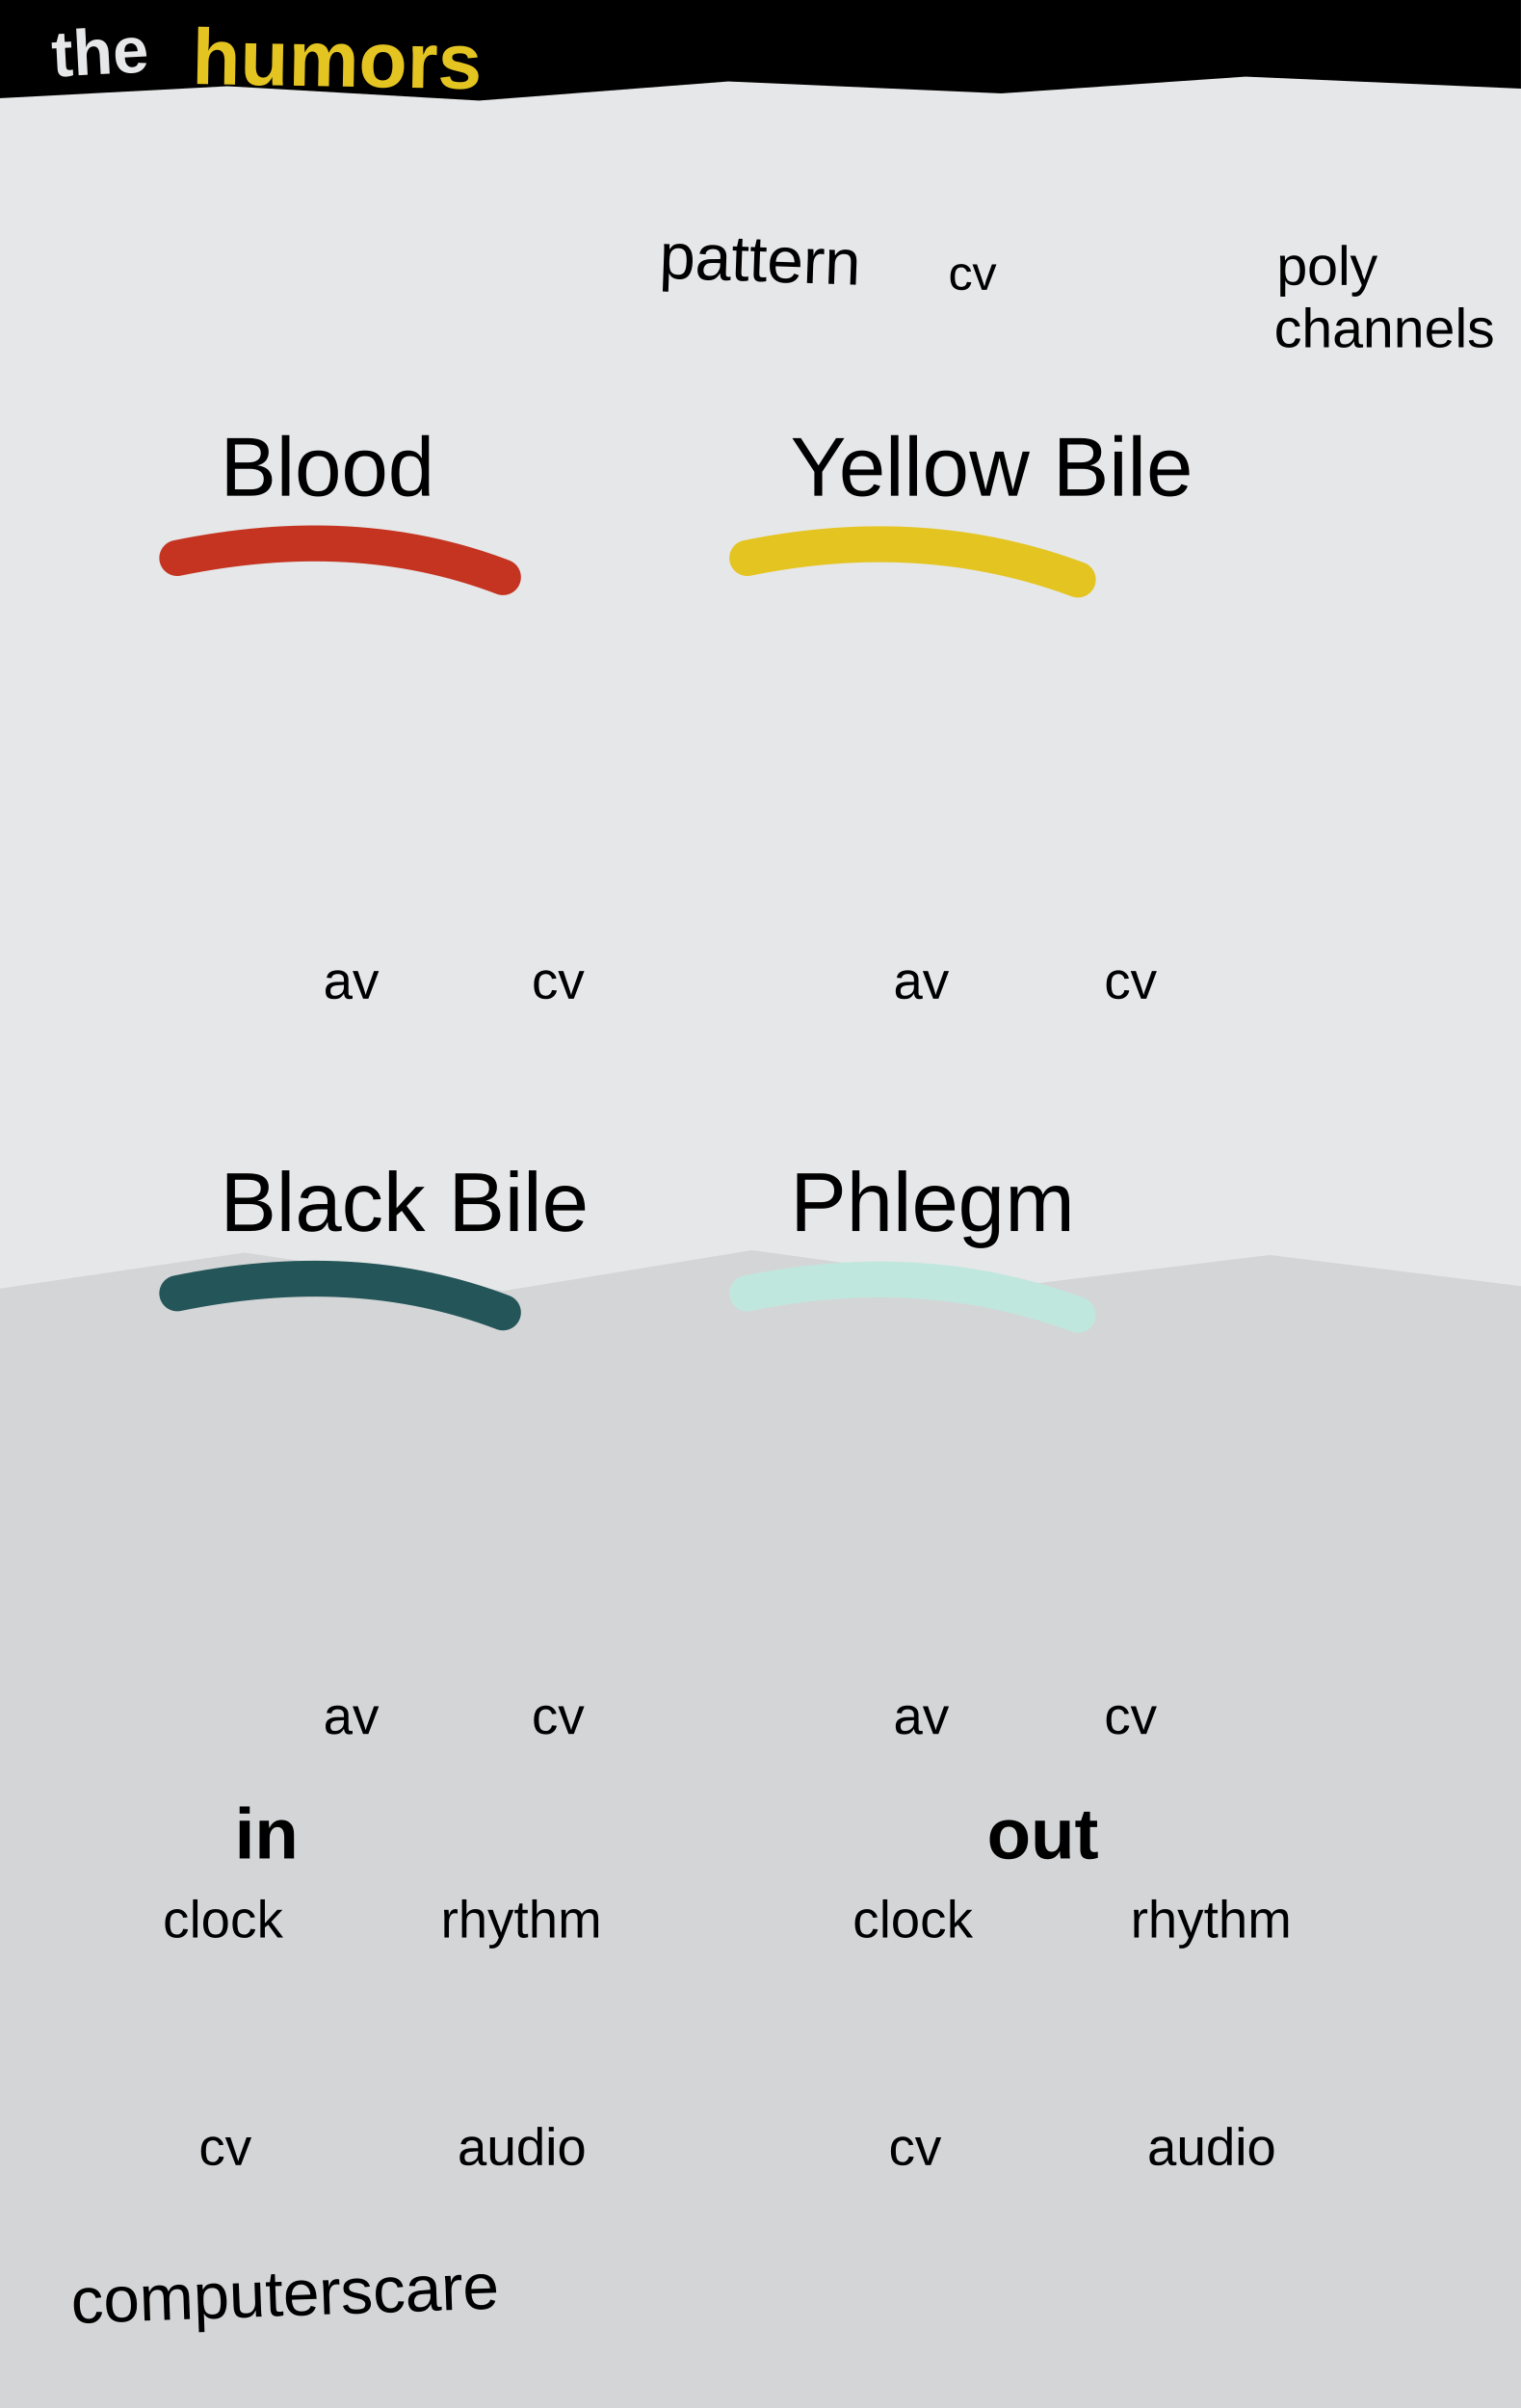
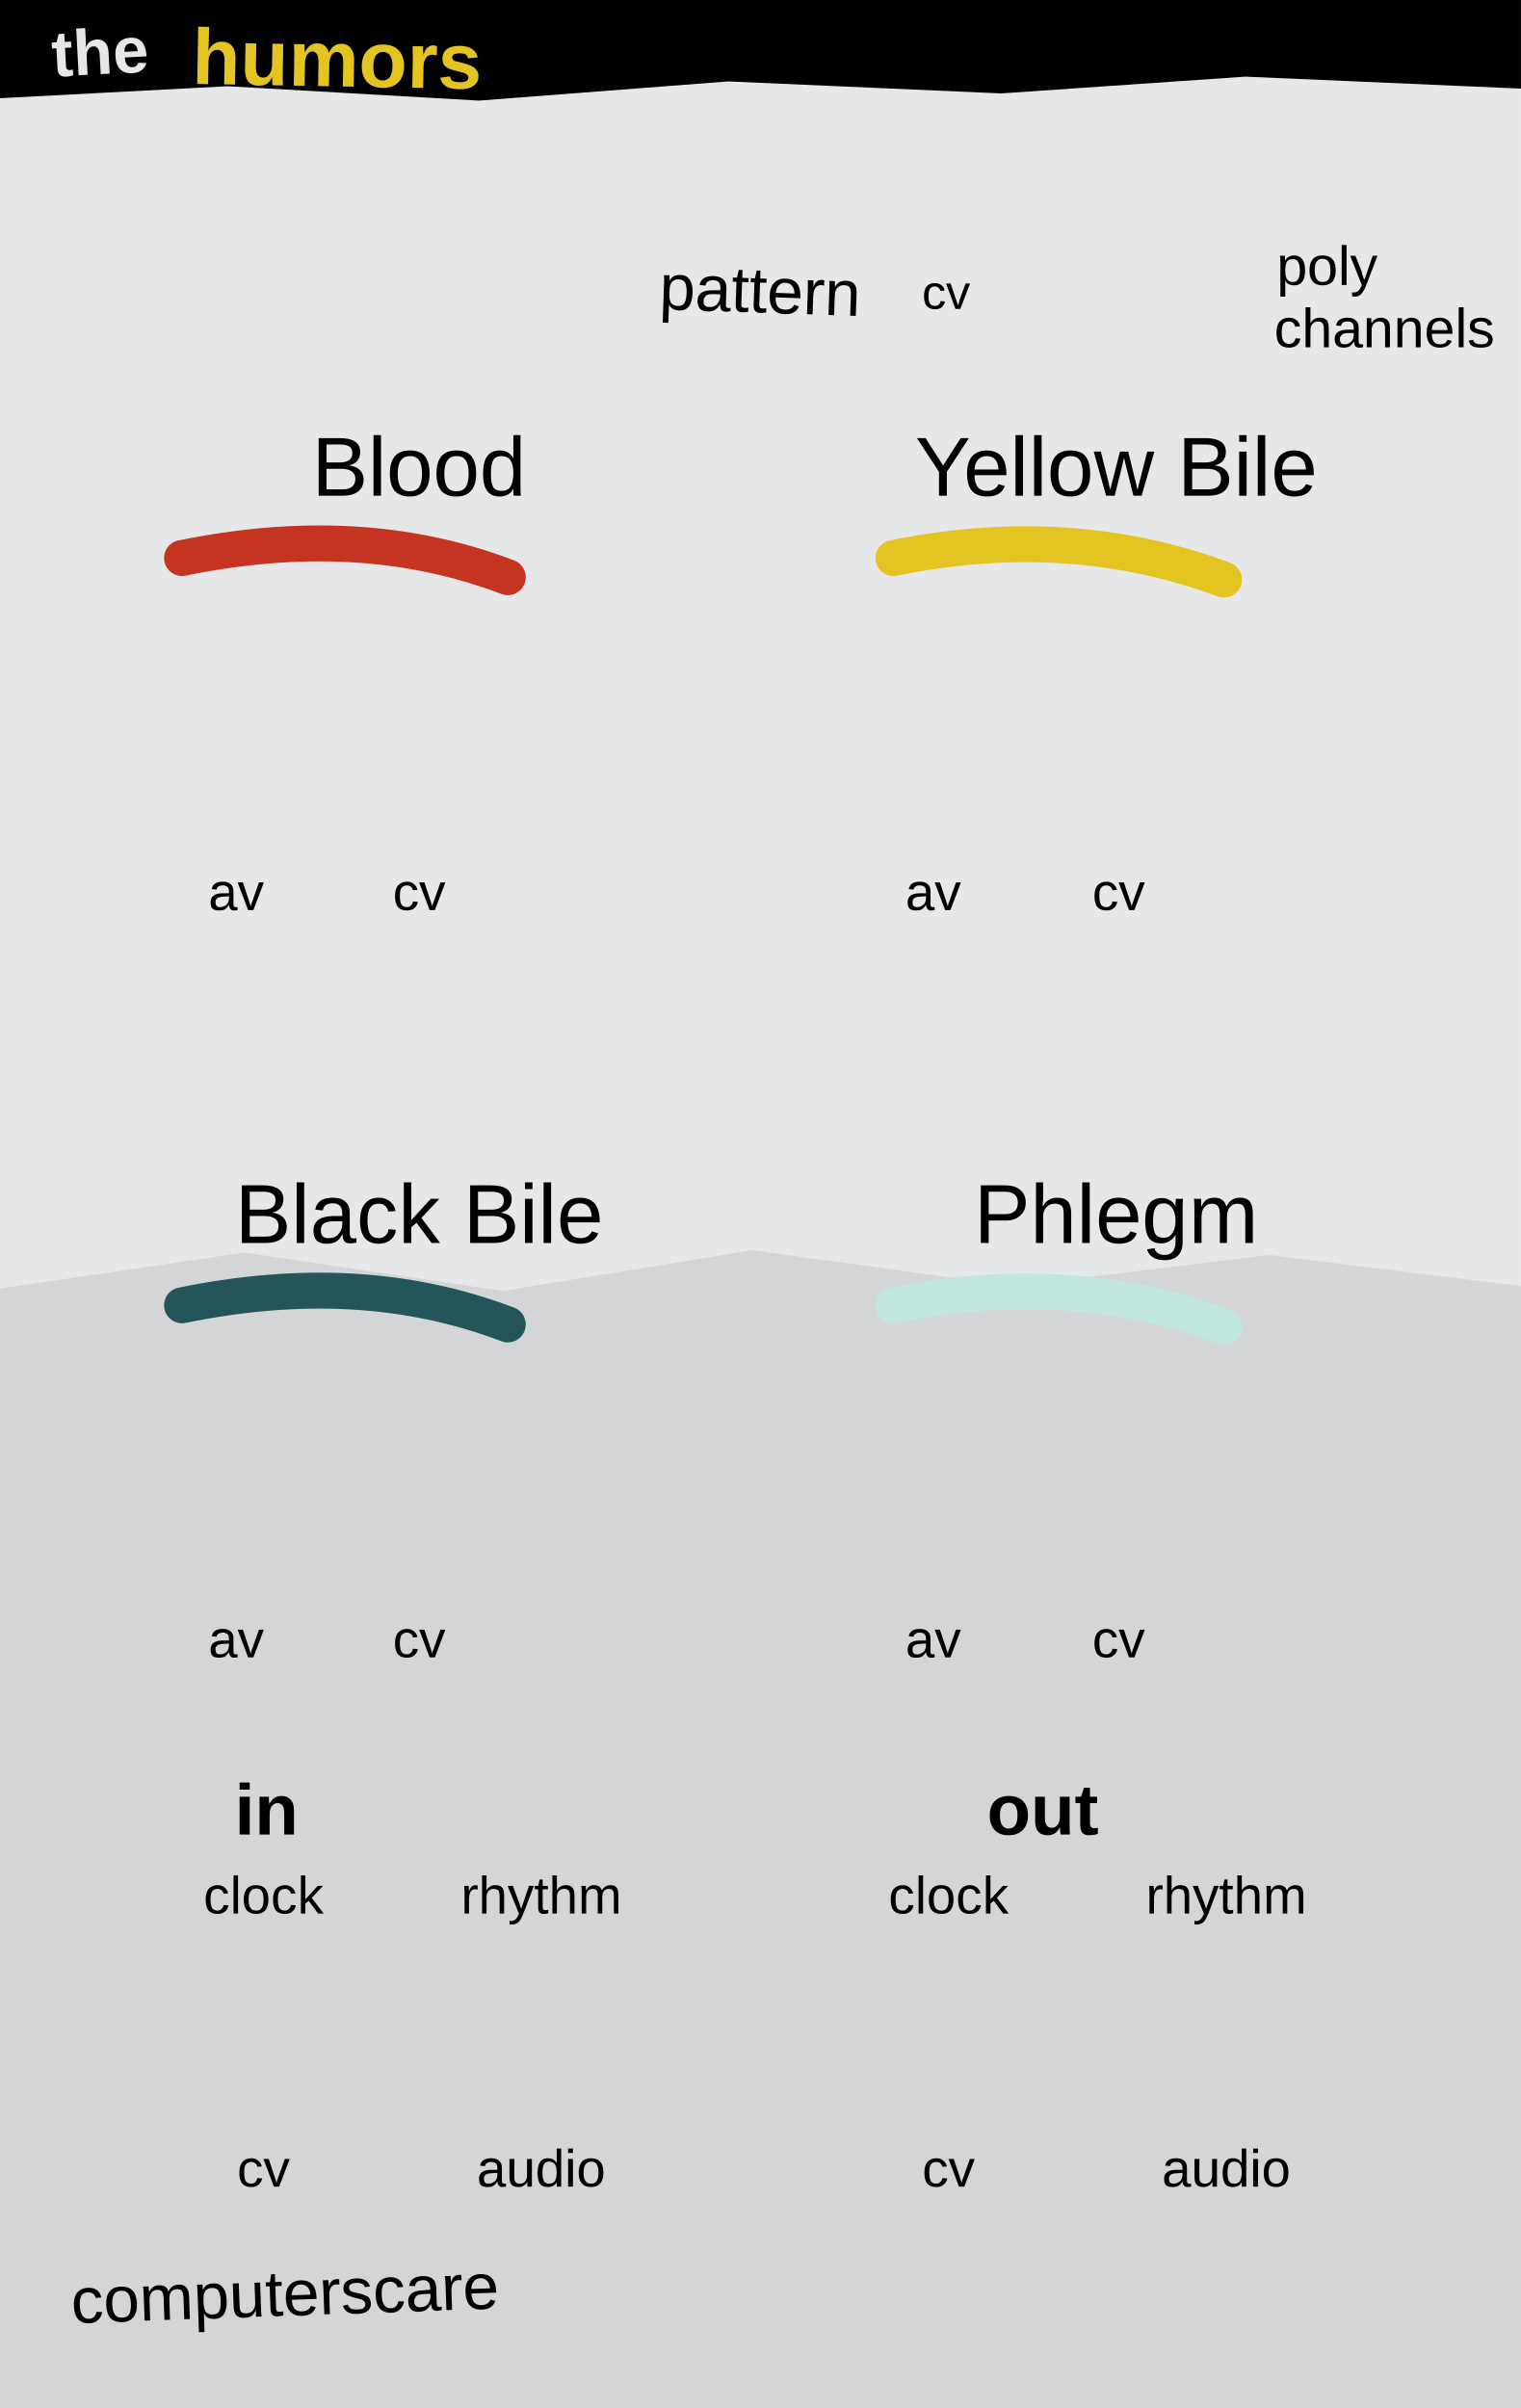
<svg xmlns="http://www.w3.org/2000/svg" width="240" height="380" viewBox="0 0 63.5 100.542" version="1.1">
  <rect x="0" y="0" width="63.5" height="100.542" fill="#e6e7e8" />
  <path d="M0 0h63.5v3.7l-11.5-.5-10.2.7-11.4-.5-10.4.8-10.5-.6L0 4.1z" fill="#000" />
  <path d="M0 53.8l10.2-1.5 10.8 1.6 10.4-1.7 10.9 1.5 10.7-1.3 10.5 1.3v46.842H0z" fill="#d4d5d6" />
-   <path d="M7.4 23.3c4.9-1 9.4-.8 13.6.8" fill="none" stroke="#c43421" stroke-width="1.5" stroke-linecap="round" />
-   <path d="M31.2 23.3c4.9-1 9.5-.7 13.8.9" fill="none" stroke="#e4c421" stroke-width="1.5" stroke-linecap="round" />
-   <path d="M7.4 54c4.9-1 9.4-.8 13.6.8" fill="none" stroke="#245559" stroke-width="1.5" stroke-linecap="round" />
-   <path d="M31.2 54c4.9-1 9.5-.7 13.8.9" fill="none" stroke="#c0e7de" stroke-width="1.5" stroke-linecap="round" />
+   <path d="M7.6 23.3c4.9-1 9.4-.8 13.6.8" fill="none" stroke="#c43421" stroke-width="1.5" stroke-linecap="round" />
+   <path d="M37.3 23.3c4.9-1 9.5-.7 13.8.9" fill="none" stroke="#e4c421" stroke-width="1.5" stroke-linecap="round" />
+   <path d="M7.6 54.5c4.9-1 9.4-.8 13.6.8" fill="none" stroke="#245559" stroke-width="1.5" stroke-linecap="round" />
+   <path d="M37.3 54.5c4.9-1 9.5-.7 13.8.9" fill="none" stroke="#c0e7de" stroke-width="1.5" stroke-linecap="round" />
  <text x="2.2" y="3.2" font-family="Arial, sans-serif" font-size="2.7" font-weight="700" fill="#e6e7e8" transform="rotate(-3 2.2 3.2)">the</text>
  <text x="8.0" y="3.5" font-family="Arial, sans-serif" font-size="3.3" font-weight="700" fill="#e4c421" transform="rotate(1 8 3.5)">humors</text>
-   <text x="27.5" y="11.6" font-family="Arial, sans-serif" font-size="2.7" fill="#000" transform="rotate(2 27.5 11.6)">pattern</text>
-   <text x="39.6" y="12.1" font-family="Arial, sans-serif" font-size="2.0" fill="#000">cv</text>
+   <text x="27.5" y="12.9" font-family="Arial, sans-serif" font-size="2.7" fill="#000" transform="rotate(2 27.5 12.9)">pattern</text>
+   <text x="38.5" y="12.9" font-family="Arial, sans-serif" font-size="2.0" fill="#000">cv</text>
  <text x="53.3" y="11.9" font-family="Arial, sans-serif" font-size="2.3" fill="#000">poly</text>
  <text x="53.2" y="14.5" font-family="Arial, sans-serif" font-size="2.3" fill="#000">channels</text>
-   <text x="9.2" y="20.7" font-family="Arial, sans-serif" font-size="3.5" fill="#000">Blood</text>
-   <text x="33.0" y="20.7" font-family="Arial, sans-serif" font-size="3.5" fill="#000">Yellow Bile</text>
-   <text x="9.2" y="51.4" font-family="Arial, sans-serif" font-size="3.5" fill="#000">Black Bile</text>
-   <text x="33.0" y="51.4" font-family="Arial, sans-serif" font-size="3.5" fill="#000">Phlegm</text>
-   <text x="13.5" y="41.7" font-family="Arial, sans-serif" font-size="2.2" fill="#000">av</text>
-   <text x="22.2" y="41.7" font-family="Arial, sans-serif" font-size="2.2" fill="#000">cv</text>
-   <text x="37.3" y="41.7" font-family="Arial, sans-serif" font-size="2.2" fill="#000">av</text>
-   <text x="46.1" y="41.7" font-family="Arial, sans-serif" font-size="2.2" fill="#000">cv</text>
-   <text x="13.5" y="72.4" font-family="Arial, sans-serif" font-size="2.2" fill="#000">av</text>
-   <text x="22.2" y="72.4" font-family="Arial, sans-serif" font-size="2.2" fill="#000">cv</text>
-   <text x="37.3" y="72.4" font-family="Arial, sans-serif" font-size="2.2" fill="#000">av</text>
-   <text x="46.1" y="72.4" font-family="Arial, sans-serif" font-size="2.2" fill="#000">cv</text>
-   <text x="9.8" y="77.6" font-family="Arial, sans-serif" font-size="3.0" font-weight="700" fill="#000">in</text>
-   <text x="41.2" y="77.6" font-family="Arial, sans-serif" font-size="3.0" font-weight="700" fill="#000">out</text>
-   <text x="6.8" y="80.9" font-family="Arial, sans-serif" font-size="2.2" fill="#000">clock</text>
-   <text x="18.4" y="80.9" font-family="Arial, sans-serif" font-size="2.2" fill="#000">rhythm</text>
-   <text x="35.6" y="80.9" font-family="Arial, sans-serif" font-size="2.2" fill="#000">clock</text>
-   <text x="47.2" y="80.9" font-family="Arial, sans-serif" font-size="2.2" fill="#000">rhythm</text>
-   <text x="8.3" y="90.4" font-family="Arial, sans-serif" font-size="2.2" fill="#000">cv</text>
-   <text x="19.1" y="90.4" font-family="Arial, sans-serif" font-size="2.2" fill="#000">audio</text>
-   <text x="37.1" y="90.4" font-family="Arial, sans-serif" font-size="2.2" fill="#000">cv</text>
-   <text x="47.9" y="90.4" font-family="Arial, sans-serif" font-size="2.2" fill="#000">audio</text>
+   <text x="17.5" y="20.7" font-family="Arial, sans-serif" font-size="3.5" text-anchor="middle" fill="#000">Blood</text>
+   <text x="46.6" y="20.7" font-family="Arial, sans-serif" font-size="3.5" text-anchor="middle" fill="#000">Yellow Bile</text>
+   <text x="17.5" y="51.9" font-family="Arial, sans-serif" font-size="3.5" text-anchor="middle" fill="#000">Black Bile</text>
+   <text x="46.6" y="51.9" font-family="Arial, sans-serif" font-size="3.5" text-anchor="middle" fill="#000">Phlegm</text>
+   <text x="8.7" y="38.0" font-family="Arial, sans-serif" font-size="2.2" fill="#000">av</text>
+   <text x="16.4" y="38.0" font-family="Arial, sans-serif" font-size="2.2" fill="#000">cv</text>
+   <text x="37.8" y="38.0" font-family="Arial, sans-serif" font-size="2.2" fill="#000">av</text>
+   <text x="45.6" y="38.0" font-family="Arial, sans-serif" font-size="2.2" fill="#000">cv</text>
+   <text x="8.7" y="69.2" font-family="Arial, sans-serif" font-size="2.2" fill="#000">av</text>
+   <text x="16.4" y="69.2" font-family="Arial, sans-serif" font-size="2.2" fill="#000">cv</text>
+   <text x="37.8" y="69.2" font-family="Arial, sans-serif" font-size="2.2" fill="#000">av</text>
+   <text x="45.6" y="69.2" font-family="Arial, sans-serif" font-size="2.2" fill="#000">cv</text>
+   <text x="9.8" y="76.6" font-family="Arial, sans-serif" font-size="3.0" font-weight="700" fill="#000">in</text>
+   <text x="41.2" y="76.6" font-family="Arial, sans-serif" font-size="3.0" font-weight="700" fill="#000">out</text>
+   <text x="11.0" y="79.9" font-family="Arial, sans-serif" font-size="2.2" text-anchor="middle" fill="#000">clock</text>
+   <text x="22.6" y="79.9" font-family="Arial, sans-serif" font-size="2.2" text-anchor="middle" fill="#000">rhythm</text>
+   <text x="39.6" y="79.9" font-family="Arial, sans-serif" font-size="2.2" text-anchor="middle" fill="#000">clock</text>
+   <text x="51.2" y="79.9" font-family="Arial, sans-serif" font-size="2.2" text-anchor="middle" fill="#000">rhythm</text>
+   <text x="11.0" y="91.3" font-family="Arial, sans-serif" font-size="2.2" text-anchor="middle" fill="#000">cv</text>
+   <text x="22.6" y="91.3" font-family="Arial, sans-serif" font-size="2.2" text-anchor="middle" fill="#000">audio</text>
+   <text x="39.6" y="91.3" font-family="Arial, sans-serif" font-size="2.2" text-anchor="middle" fill="#000">cv</text>
+   <text x="51.2" y="91.3" font-family="Arial, sans-serif" font-size="2.2" text-anchor="middle" fill="#000">audio</text>
  <text x="3.0" y="97.0" font-family="Arial, sans-serif" font-size="2.7" fill="#000" transform="rotate(-2 3 97)">computerscare</text>
</svg>
